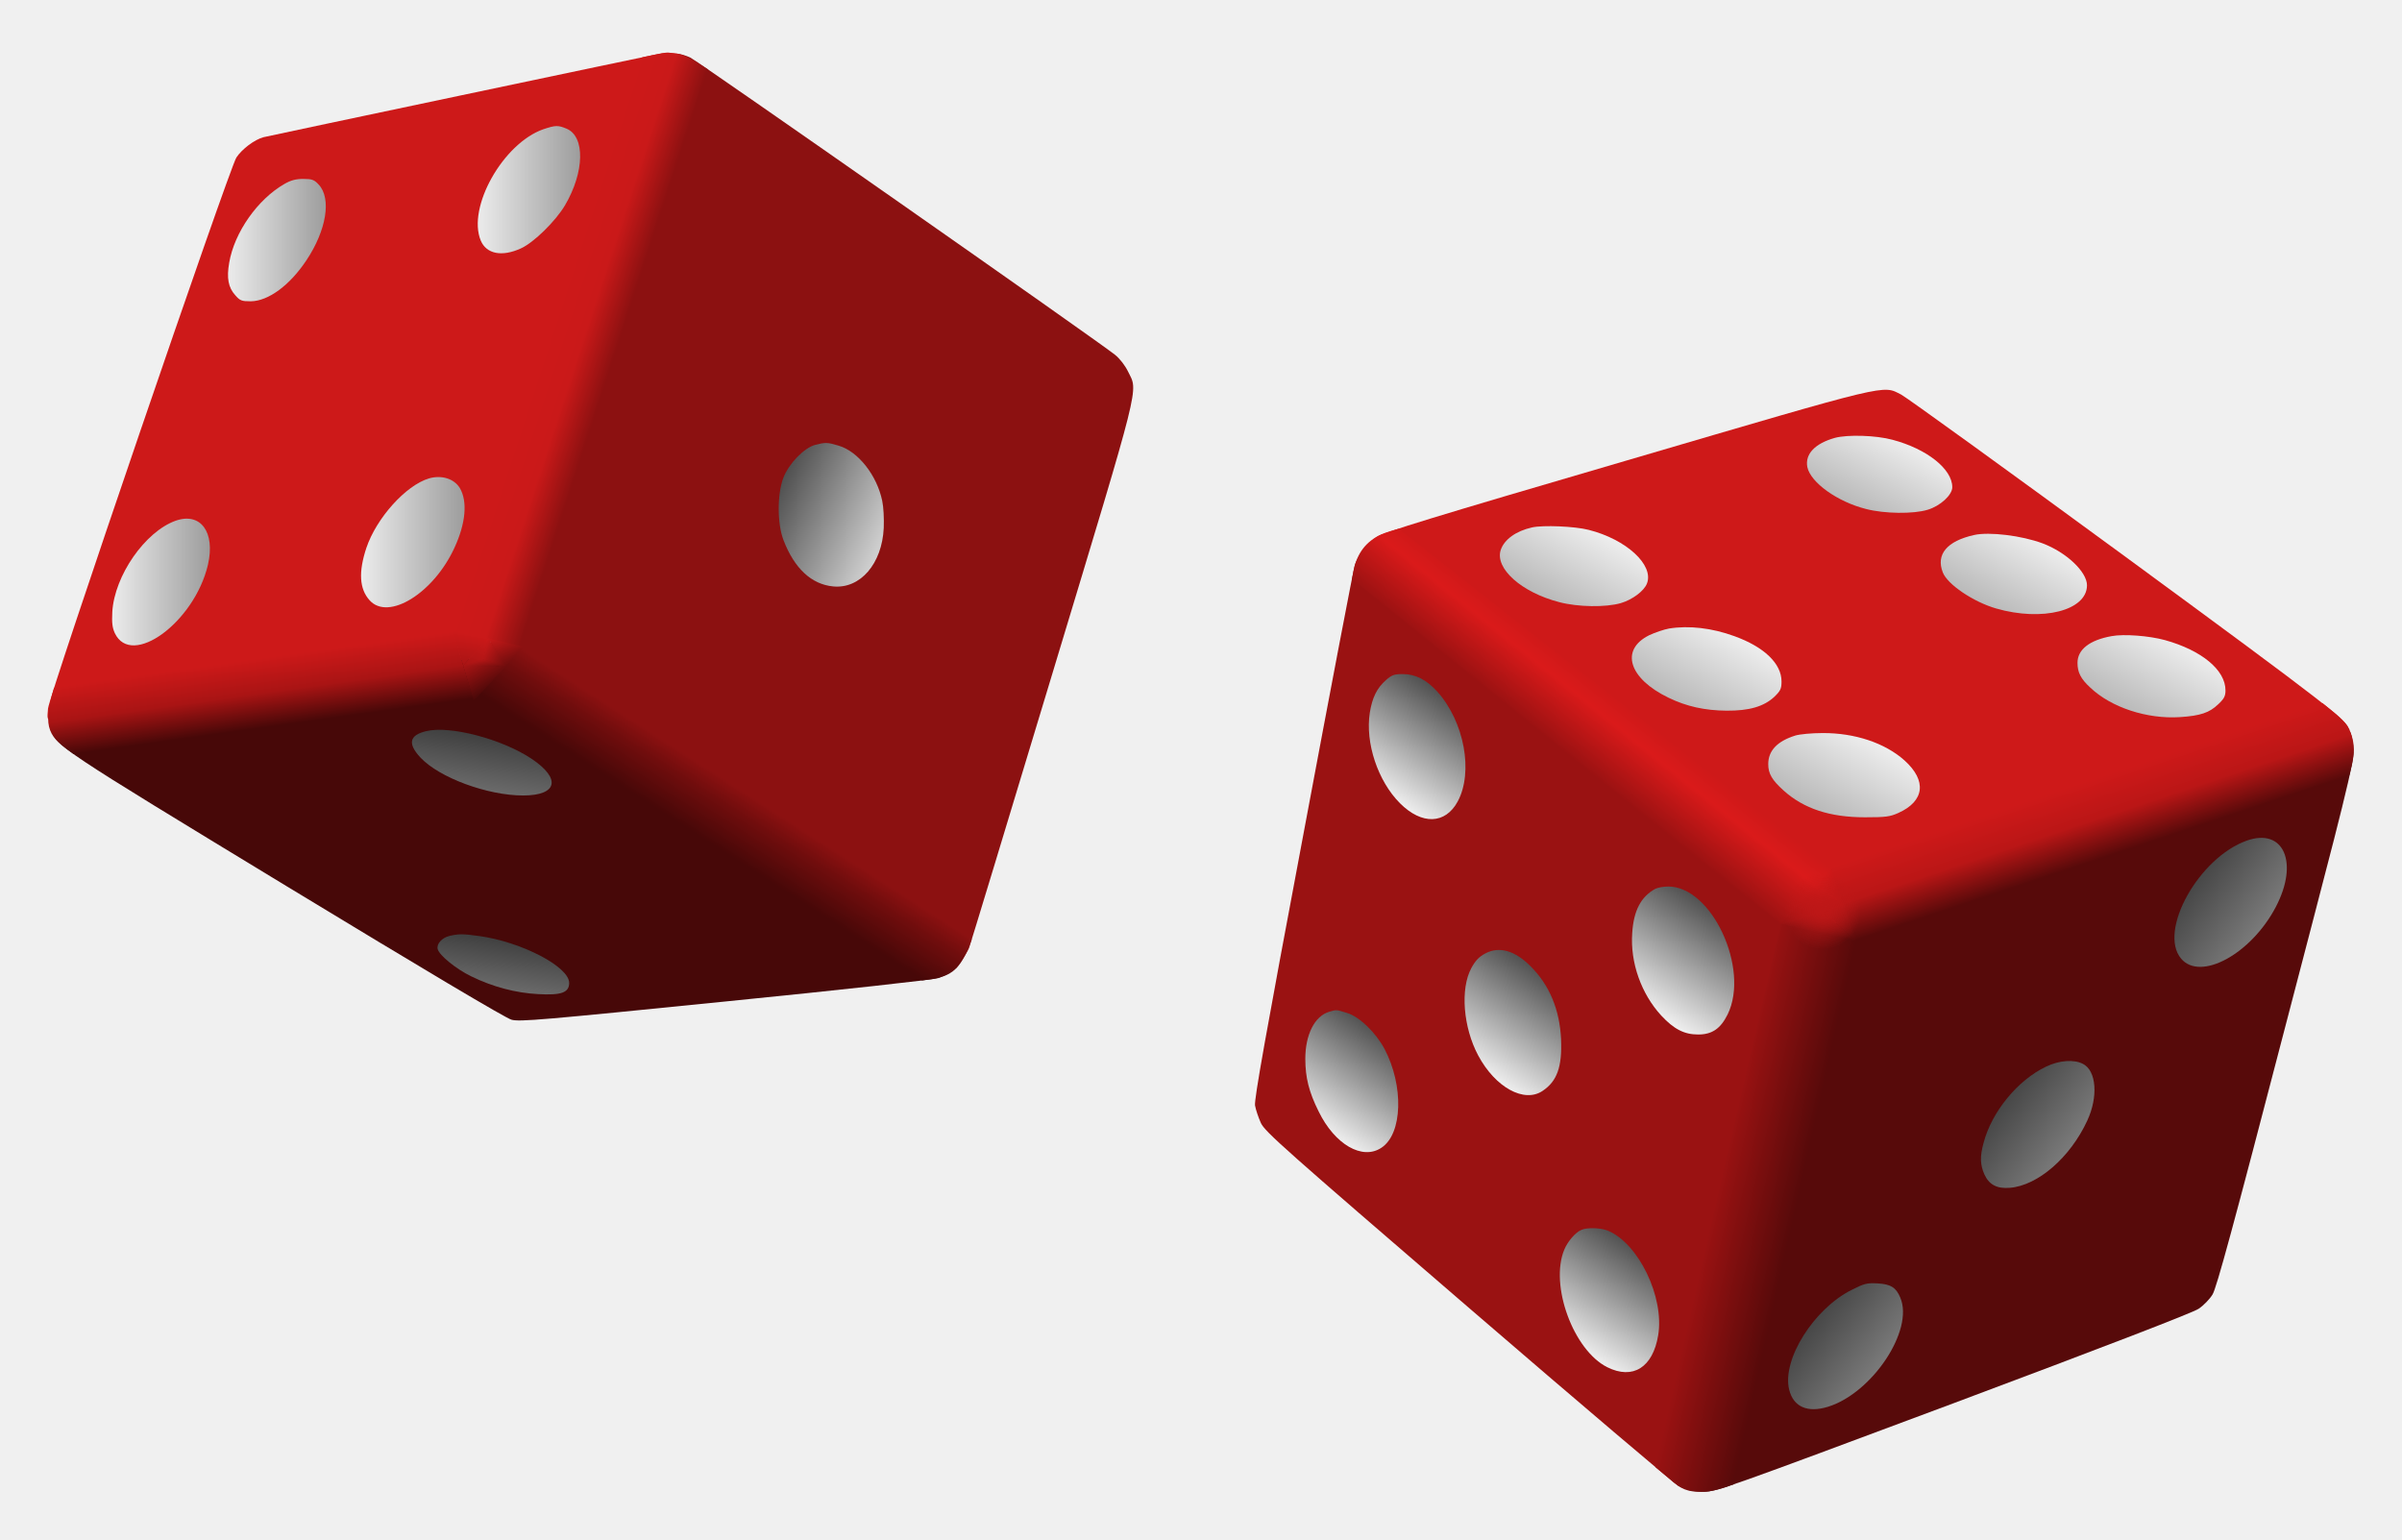
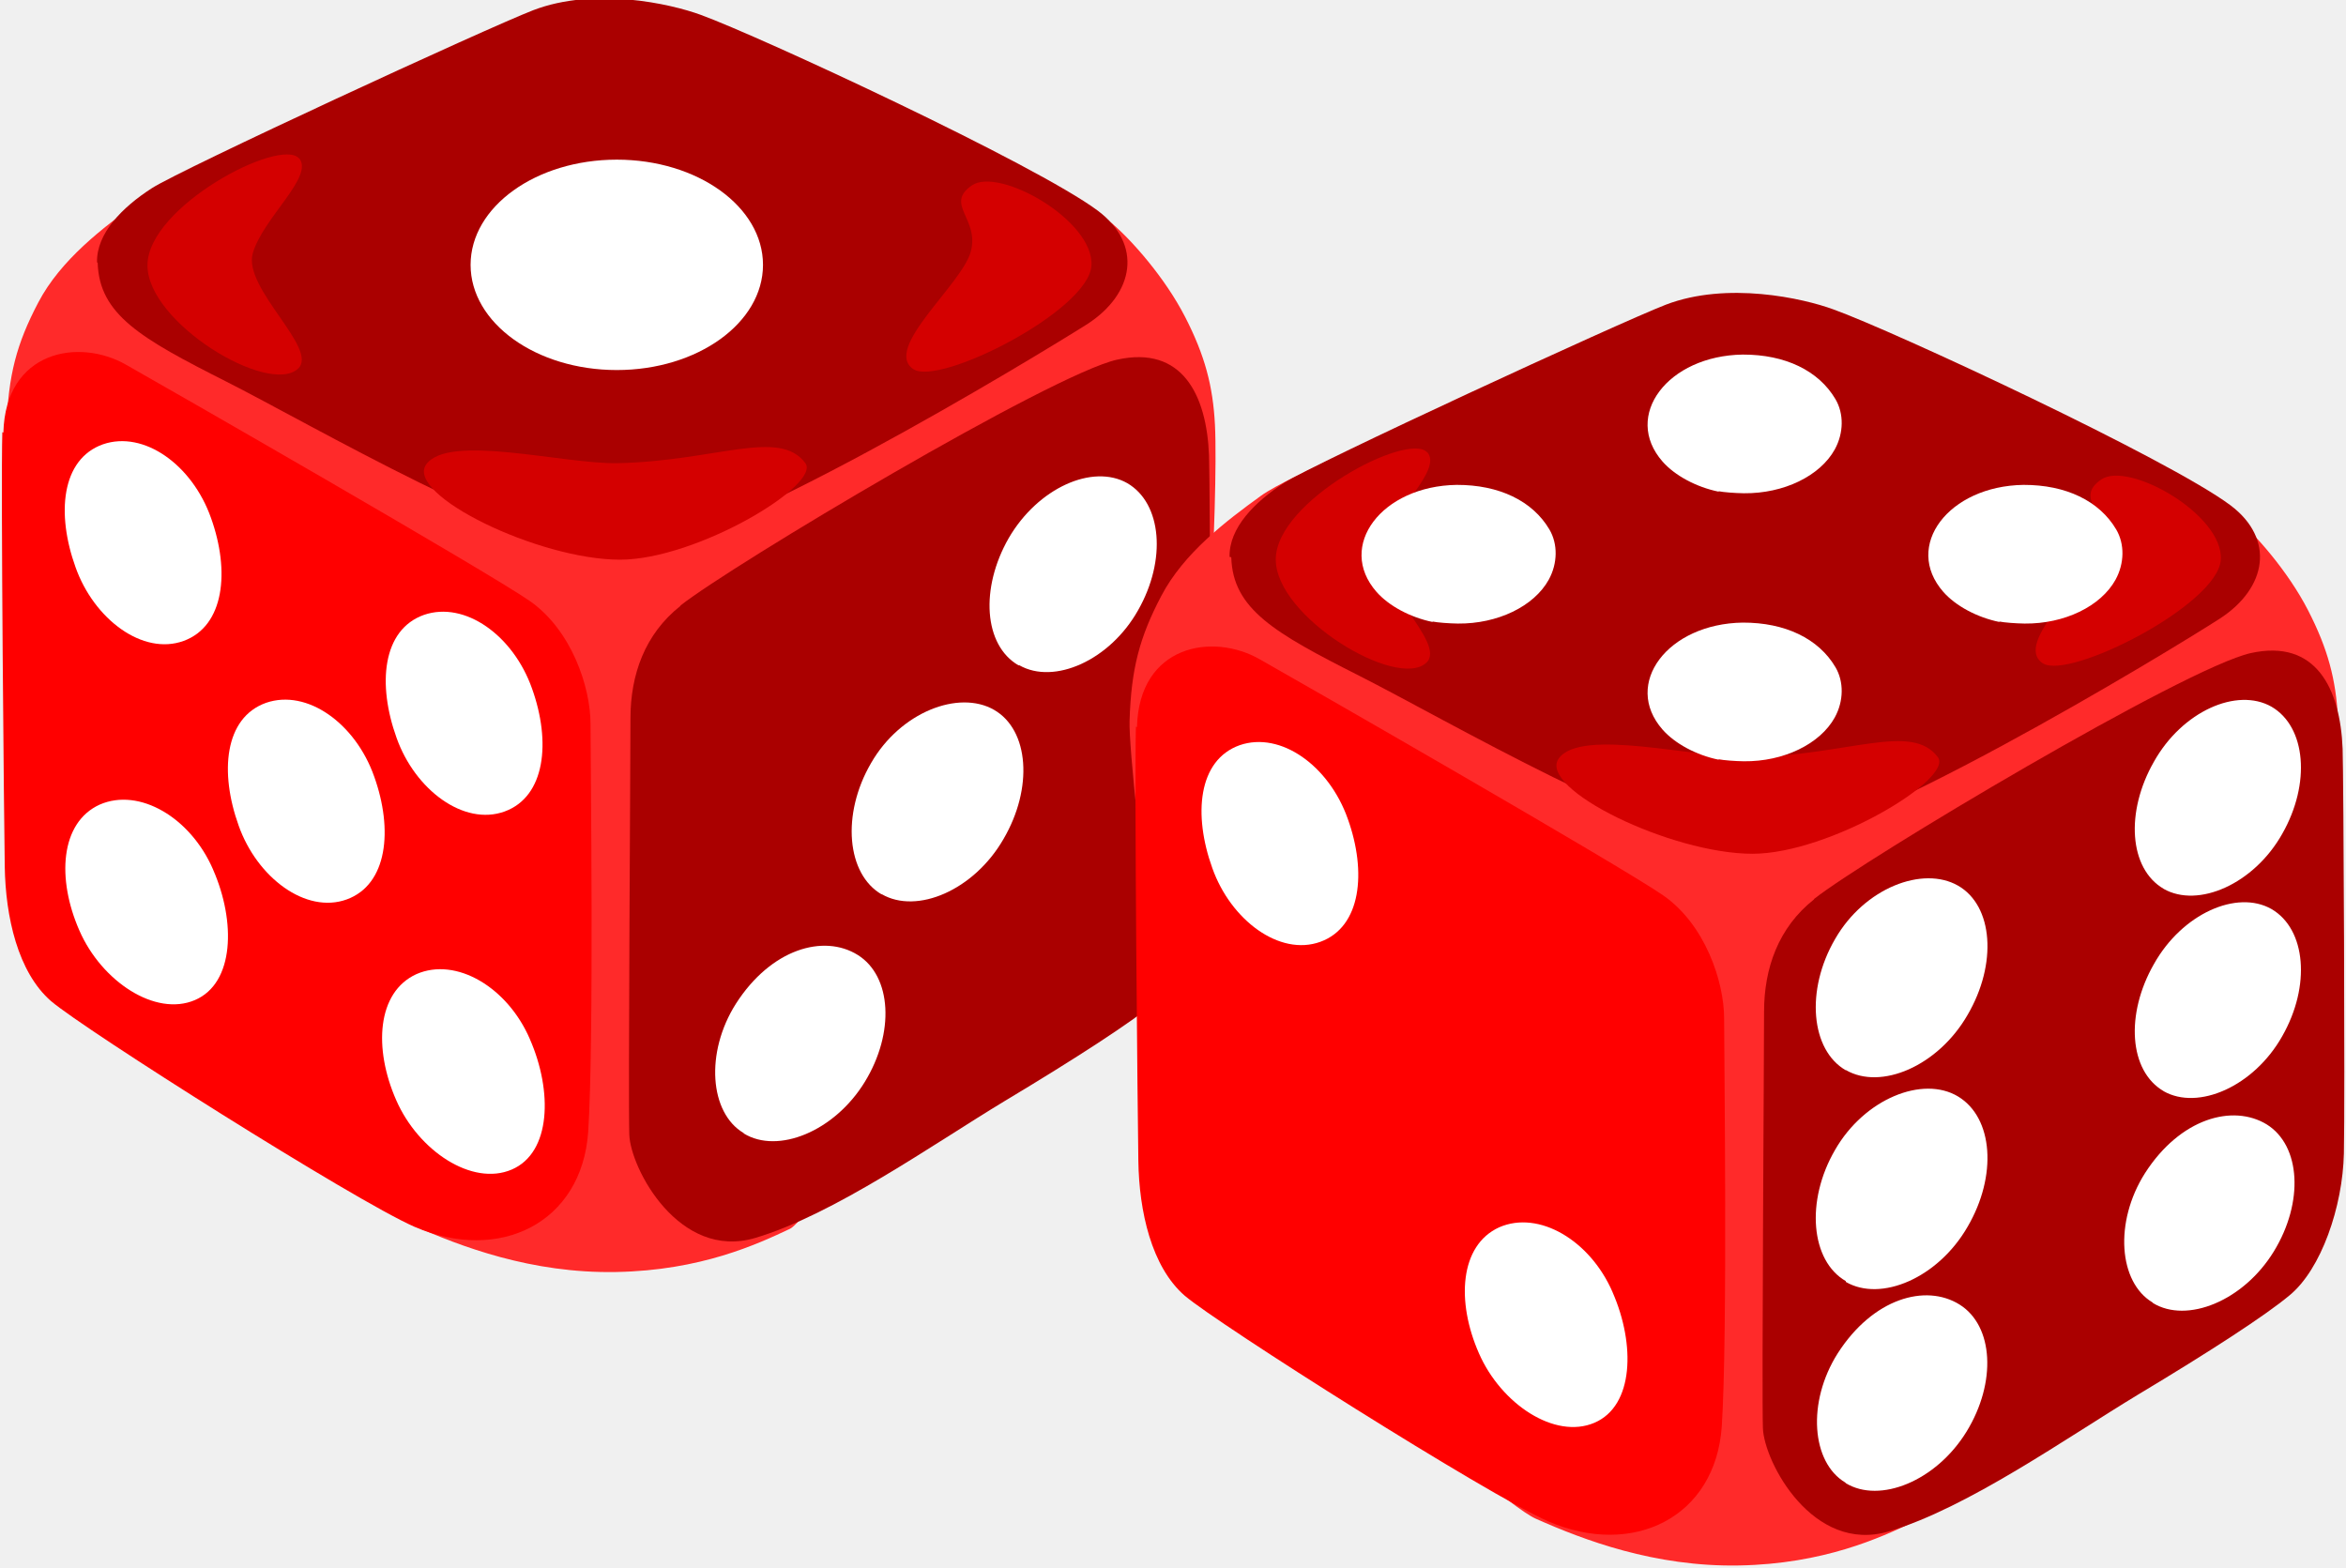
- <svg xmlns="http://www.w3.org/2000/svg" xmlns:xlink="http://www.w3.org/1999/xlink" height="430" version="1.0" width="671">
-   <defs>
-     <linearGradient id="BWgrad">
-       <stop offset="0" stop-color="#000" />
-       <stop offset="1" stop-color="#fff" />
-     </linearGradient>
-     <linearGradient id="grad1" x1="-.47" x2="1.28" xlink:href="#BWgrad" y1="1.17" y2=".05" />
-     <linearGradient id="grad2" x1="1" x2="-.5" xlink:href="#BWgrad" y1="2" y2="-2.5" />
-     <linearGradient id="grad4" x1="3" x2="-.25" xlink:href="#BWgrad" y1=".5" y2=".5" />
-     <linearGradient id="grad21" x1=".445" x2=".554" y1=".442" y2=".555">
-       <stop offset="0" stop-color="#470808" />
-       <stop offset=".65" stop-color="#700d0d" />
-       <stop offset="1" stop-color="#8c1111" />
-     </linearGradient>
-     <linearGradient id="grad24" x1=".67" x2=".45" y1=".29" y2=".75">
-       <stop offset="0" stop-color="#470808" />
-       <stop offset=".5" stop-color="#a91414" />
-       <stop offset="1" stop-color="#cd1919" />
-     </linearGradient>
-     <linearGradient id="grad41" x1=".405" x2=".59" y1=".57" y2=".43">
-       <stop offset="0" stop-color="#cd1919" />
-       <stop offset=".5" stop-color="#ca1919" />
-       <stop offset="1" stop-color="#8c1111" />
-     </linearGradient>
-     <linearGradient id="cgrad44" x1=".3" x2=".44" y1="0" y2=".93">
-       <stop offset="0" stop-color="#a91414" />
-       <stop offset="1" stop-color="#cd1919" />
-     </linearGradient>
-     <linearGradient id="cgrad11" x1=".51" x2="-.06" y1="0" y2=".96">
-       <stop offset="0" stop-color="#700d0d" />
-       <stop offset="1" stop-color="#ca1919" />
-     </linearGradient>
-     <linearGradient id="cgrad22" x1=".25" x2="-.29" y1="0" y2=".8">
-       <stop offset="0" stop-color="#470808" />
-       <stop offset="1" stop-color="#a91414" />
-     </linearGradient>
-     <linearGradient id="cgrad4c" x1="0" x2=".36" y1="0" y2="1.19">
-       <stop offset="0" stop-color="#a91414" />
-       <stop offset="1" stop-color="#ca1919" />
-     </linearGradient>
-     <linearGradient id="cgrad1c" x1="1" x2=".015" y1="0" y2=".73">
-       <stop offset="0" stop-color="#700d0d" />
-       <stop offset="1" stop-color="#ca1919" />
-     </linearGradient>
-     <linearGradient id="cgrad2c" x1="1" x2=".17" y1="0" y2=".58">
-       <stop offset="0" stop-color="#700d0d" />
-       <stop offset="1" stop-color="#b51616" />
-     </linearGradient>
-     <linearGradient id="cgradxx" x1="1" x2=".33" y1="0" y2=".79">
-       <stop offset="0" stop-color="#700d0d" />
-       <stop offset="1" stop-color="#ca1919" />
-     </linearGradient>
-     <linearGradient id="grad3" x1="-.6" x2="2" xlink:href="#BWgrad" y1="1.2" y2="-1" />
-     <linearGradient id="grad5" x1=".7" x2=".1" xlink:href="#BWgrad" y1="1.4" y2=".1" />
-     <linearGradient id="grad6" x1="-1.9" x2="1" xlink:href="#BWgrad" y1="-1.9" y2="1" />
-     <linearGradient id="grad56" x1=".44" x2=".559" y1=".44" y2=".562">
-       <stop offset="0" stop-color="#9a1212" />
-       <stop offset=".7" stop-color="#da1a1a" />
-       <stop offset="1" stop-color="#ce1919" />
-     </linearGradient>
-     <linearGradient id="grad36" x1=".595" x2=".43" y1=".405" y2=".63">
-       <stop offset="0" stop-color="#570a0a" />
-       <stop offset=".5" stop-color="#ba1616" />
-       <stop offset="1" stop-color="#ce1919" />
-     </linearGradient>
-     <linearGradient id="grad35" x1=".63" x2=".34" y1=".41" y2=".591">
-       <stop offset="0" stop-color="#570a0a" />
-       <stop offset="1" stop-color="#9a1212" />
-     </linearGradient>
-     <linearGradient id="cgrad53" x1="1" x2=".88" y1="0" y2="1.04">
-       <stop offset="0" stop-color="#570a0a" />
-       <stop offset="1" stop-color="#bd1717" />
-     </linearGradient>
-     <linearGradient id="cgrad56" x1="0" x2=".47" y1="0" y2="1.15">
-       <stop offset="0" stop-color="#9a1212" />
-       <stop offset="1" stop-color="#da1a1a" />
-     </linearGradient>
-     <linearGradient id="cgrad6c" x1="1" x2=".52" y1=".25" y2="1.25">
-       <stop offset="0" stop-color="#ba1616" />
-       <stop offset="1" stop-color="#da1a1a" />
-     </linearGradient>
-     <linearGradient id="cgrad63" x1="1" x2=".645" y1="0" y2="1.04">
-       <stop offset="0" stop-color="#570a0a" />
-       <stop offset="1" stop-color="#bd1717" />
-     </linearGradient>
-     <linearGradient id="cgrad66" x1="1" x2="-.07" y1="0" y2=".28">
-       <stop offset="0" stop-color="#ba1616" />
-       <stop offset="1" stop-color="#da1a1a" />
-     </linearGradient>
-     <radialGradient id="rcgrad">
-       <stop offset="0" stop-color="#bd1717" stop-opacity="1" />
-       <stop offset="1" stop-color="#bd1717" stop-opacity="0" />
-     </radialGradient>
-   </defs>
-   <g transform="translate(0,430) scale(0.053,-0.053)">
-     <path d="M3547 7823 c-3 -5 -42 -127 -87 -273 -123 -400 -169 -546 -200 -645 -15 -49 -44 -144 -65 -210 -20 -66 -70 -226 -110 -355 -40 -129 -142 -455 -225 -725 -84 -269 -183 -589 -221 -711 -38 -122 -69 -226 -69 -231 0 -10 159 -118 1622 -1097 l848 -566 28 39 c16 22 34 53 40 68 6 15 203 665 438 1443 474 1569 453 1485 400 1594 -16 33 -44 69 -69 89 -95 76 -2200 1549 -2239 1567 -45 20 -84 26 -91 13z" fill="#8c1111" />
-     <path d="M3490 7833 c-67 -13 -2070 -435 -2101 -443 -48 -13 -113 -62 -143 -107 -37 -56 -987 -2834 -993 -2905 -5 -54 -4 -58 15 -58 11 0 157 20 324 45 167 25 676 99 1132 164 455 66 830 122 833 125 6 5 80 242 303 961 83 270 185 596 225 725 40 129 90 289 110 355 21 66 50 161 65 210 120 384 282 910 284 919 1 12 -20 15 -54 9z" fill="#cd1919" />
-     <path d="M2558 4655 c-3 -4 -332 -53 -729 -111 -1065 -153 -1563 -226 -1568 -230 -2 -2 1 -22 8 -44 27 -90 36 -96 1243 -829 720 -437 1155 -696 1184 -703 42 -12 164 -1 1127 96 609 61 1098 115 1121 123 53 18 94 49 81 61 -5 5 -426 287 -935 627 -509 340 -1055 706 -1213 812 -299 201 -309 208 -319 198z" fill="#470808" />
-     <path d="M 2474 4434 L 4860 2945 C 5009 2962 5058 2986 5122 3162 L 2740 4717z" fill="url(#grad21)" />
-     <path d="M 2382 4780 L 2759 4704 L 3732 7747 C 3573 7850 3561 7849 3385 7811z" fill="url(#grad41)" />
-     <path d="M 285 4488 C 217 4267 264 4226 387 4139 L 2498 4418 L 2386 4791z" fill="url(#grad24)" />
-     <path d="M2669 4602l-229 1l132 146z" fill="url(#cgradxx)" />
-     <path d="M2385 4791l56 -187l131 144z" fill="url(#cgrad44)" />
-     <path d="M2759 4704l-91 -101l-96 145z" fill="url(#cgrad11)" />
-     <path d="M2497 4418l171 185l-227 1z" fill="url(#cgrad22)" />
-     <path d="M2441 4604l131 144l-25 -111z" fill="url(#cgrad4c)" />
-     <path d="M2668 4603l-96 145l-26 -111z" fill="url(#cgrad1c)" />
-     <path d="M2668 4603l-227 1l106 34z" fill="url(#cgrad2c)" />
-     <path d="M4296 5768 c-58 -16 -138 -98 -167 -173 -33 -86 -33 -243 1 -330 57 -148 147 -232 261 -243 143 -14 258 119 267 308 2 48 -1 111 -8 143 -28 135 -127 261 -230 291 -60 18 -69 18 -124 4z" fill="url(#grad1)" />
-     <g fill="url(#grad4)">
-       <path d="M2864 7432 c-212 -74 -403 -412 -330 -587 30 -71 112 -87 212 -41 68 31 182 143 232 227 103 175 107 363 8 404 -45 19 -59 18 -122 -3z" />
-       <path d="M1500 7144 c-142 -81 -265 -256 -292 -416 -14 -80 -5 -130 32 -171 25 -29 34 -32 82 -32 93 1 206 85 293 216 106 159 133 326 65 399 -24 26 -35 30 -82 30 -38 0 -65 -7 -98 -26z" />
-       <path d="M2260 5591 c-122 -37 -276 -209 -329 -366 -42 -127 -37 -216 17 -276 99 -110 337 37 447 276 60 129 70 245 29 315 -30 50 -97 71 -164 51z" />
-       <path d="M925 5368 c-161 -58 -321 -289 -333 -479 -3 -59 0 -84 13 -113 88 -186 420 57 491 360 40 173 -39 279 -171 232z" />
+ <svg xmlns="http://www.w3.org/2000/svg" class="iconify iconify--noto" width="1381" height="923" aria-hidden="true" preserveAspectRatio="xMidYMid" role="img" version="1.1" viewBox="0 0 221 148" xml:space="preserve">
+   <path d="m27 12.4s-11.5 4.75-14.2 6.7c-3.29 2.38-7.29 5.41-9.41 9.46-2.03 3.87-2.84 6.83-2.99 11.8s5.15 46.2 5.15 46.2 28.7 27.1 33.2 29.1 11.2 4.56 19.2 4.41 13.3-2.62 16.4-4.08c3.06-1.46 39.4-55.3 39.7-59.6s0.59-12.7 0.41-16.3c-0.19-3.62-0.93-6.51-2.83-10.2s-5.02-7.21-6.91-8.82c-1.9-1.6-25.8-12.3-33-13.9-20.9-4.65-44.8 5.27-44.8 5.27z" fill="#ff2a2a" />
+   <path d="m9 24.8c0.14 4.89 4.08 7.15 12.1 11.2s28.4 16 36.9 16.3 39.8-18.8 44.4-21.7c4.48-2.9 5.23-7.53 1.02-10.7-5.84-4.37-32-16.5-37.5-18.5-2.83-1.04-10-2.66-15.8-0.44-4.52 1.75-33.2 15-36 16.8s-5.25 4.28-5.18 7.01z" fill="#a00" />
+   <g transform="translate(-139,-7.25)" fill="#d40000">
+     <path d="m167 22.2c-1.78-2.01-14.3 4.55-14.3 10.1 0 5.42 11.4 12.3 14.2 9.76 2.05-1.84-5.21-7.58-4.26-10.9 0.94-3.32 5.87-7.3 4.35-9z" />
+     <path d="m179 51.1c-1.97 2.85 10.6 8.98 18.3 8.98 7.23 0 19-7.06 17.5-9.11-2.46-3.32-8.43-0.2-17.7 0-5.12 0.11-16-2.84-18.1 0.13z" />
+     <path d="m225 42.1c2.46 1.61 16.5-5.5 16.8-9.76s-8.72-9.38-11.3-7.58 0.76 3.13-0.09 6.25-8.35 9.16-5.4 11.1z" />
+   </g>
+   <path d="m0 40.8c-0.15 5.17 0.16 36.7 0.23 41 0.07 4.72 1.23 9.97 4.37 12.7 3.14 2.69 28.6 18.8 34.3 21.3 8.01 3.46 15.8-0.34 16.4-8.96 0.56-8.63 0.22-35 0.22-38.5s-1.8-8.86-5.72-11.6-34.9-20.5-38.1-22.3c-4.48-2.57-11.4-1.34-11.6 6.39z" fill="#f00" />
+   <path d="m64 57.2c-3.36 2.66-4.71 6.5-4.71 10.6s-0.22 36.1-0.11 39.3 4.71 11.9 11.9 9.75c7.41-2.2 16.8-8.85 23.5-12.9 6.72-4.03 12-7.45 14.3-9.37 3-2.45 5.03-8.38 5.14-13.4 0.11-4.93-0.03-35.8-0.12-38.2-0.22-5.68-2.52-10.4-8.68-9.03s-36.4 19.4-41.2 23.2z" fill="#a00" />
+   <g fill="#fff">
+     <ellipse cx="58" cy="25" rx="13.8" ry="9.93" />
+     <path d="m96 62.8c3.27 1.86 8.53-0.45 11.2-5.19 2.71-4.75 2.25-10.1-1.01-12-3.27-1.86-8.44 0.44-11.2 5.19-2.71 4.74-2.35 10.1 0.92 12z" />
+     <path d="m83 84.4c3.32 1.94 8.72-0.37 11.5-5.2 2.82-4.82 2.42-10.3-0.9-12.2s-8.83 0.21-11.6 5.03c-2.82 4.84-2.3 10.5 1.01 12.4z" />
+     <path d="m70 107c3.21 1.96 8.54-0.2 11.4-4.86s2.55-10-0.66-12-8.18-0.58-11.5 4.61c-2.92 4.61-2.48 10.3 0.73 12.2z" />
+   </g>
+   <path d="m133 40.1s-11.5 4.75-14.2 6.7c-3.29 2.38-7.29 5.41-9.41 9.46-2.03 3.87-2.84 6.83-2.99 11.8s5.15 46.2 5.15 46.2 28.7 27.1 33.2 29.1 11.2 4.56 19.2 4.41 13.3-2.62 16.4-4.08c3.06-1.46 39.4-55.3 39.7-59.6s0.59-12.7 0.41-16.3c-0.19-3.62-0.93-6.51-2.83-10.2s-5.02-7.21-6.91-8.82c-1.9-1.6-25.7-12.3-33-13.9-20.9-4.65-44.8 5.27-44.8 5.27z" fill="#ff2a2a" />
+   <path d="m116 52.6c0.14 4.89 4.08 7.15 12.1 11.2s28.4 16 36.9 16.3 39.8-18.8 44.3-21.7c4.48-2.9 5.23-7.53 1.02-10.7-5.84-4.37-31.9-16.5-37.5-18.5-2.83-1.04-10-2.66-15.8-0.44-4.52 1.75-33.2 15-36 16.8s-5.25 4.28-5.18 7.01z" fill="#a00" />
+   <g transform="translate(104,6.71)" fill="#d40000">
+     <path d="m30.5 36c-1.78-2.01-14.3 4.55-14.3 10.1 0 5.42 11.4 12.3 14.2 9.76 2.05-1.84-5.21-7.58-4.26-10.9 0.94-3.32 5.87-7.3 4.35-9z" />
+     <path d="m42.9 64.9c-1.97 2.85 10.6 8.98 18.3 8.98 7.23 0 19-7.06 17.5-9.11-2.46-3.32-8.43-0.2-17.7 0-5.12 0.11-16-2.84-18.1 0.13z" />
+     <path d="m88.6 55.9c2.46 1.61 16.5-5.5 16.8-9.76s-8.72-9.38-11.3-7.58 0.76 3.13-0.09 6.25-8.35 9.16-5.4 11.1z" />
+   </g>
+   <path d="m107 68.6c-0.15 5.17 0.16 36.7 0.23 41 0.07 4.72 1.23 9.97 4.37 12.7 3.14 2.69 28.6 18.8 34.3 21.3 8.01 3.46 15.8-0.34 16.4-8.96 0.56-8.63 0.22-35 0.22-38.5s-1.8-8.86-5.72-11.6-34.9-20.5-38.1-22.3c-4.48-2.57-11.4-1.34-11.6 6.39z" fill="#f00" />
+   <path d="m171 84.9c-3.36 2.66-4.71 6.5-4.71 10.6s-0.22 36.1-0.11 39.3 4.71 11.9 11.9 9.75c7.41-2.2 16.8-8.85 23.5-12.9 6.72-4.03 12-7.45 14.3-9.37 3-2.45 5.03-8.38 5.14-13.4 0.11-4.93-0.03-35.8-0.12-38.2-0.22-5.68-2.52-10.4-8.68-9.03s-36.4 19.4-41.2 23.2z" fill="#a00" />
+   <g fill="#fff">
+     <path d="m19.7 48.9c1.8 5.02 1.26 10.2-2.59 11.6s-8.46-2.05-10.2-6.96c-1.81-5.02-1.36-10.2 2.59-11.6 3.87-1.33 8.43 1.94 10.2 6.96z" />
+     <path d="m49.8 98.1c2.14 4.88 2.02 10.7-1.72 12.3s-8.81-1.77-10.9-6.55c-2.15-4.88-1.83-10.2 1.91-11.9 3.75-1.64 8.59 1.24 10.7 6.12z" />
+     <path d="m50 65c1.8 5.02 1.26 10.2-2.59 11.6s-8.46-2.05-10.2-6.96c-1.81-5.02-1.36-10.2 2.59-11.6 3.87-1.33 8.43 1.94 10.2 6.96z" />
+     <path d="m35.1 73.3c1.8 5.02 1.26 10.2-2.59 11.6s-8.46-2.05-10.2-6.96c-1.81-5.02-1.36-10.2 2.59-11.6 3.87-1.33 8.43 1.94 10.2 6.96z" />
+     <path d="m19.9 82.1c2.14 4.88 2.02 10.7-1.72 12.3s-8.81-1.77-10.9-6.55c-2.15-4.88-1.83-10.2 1.91-11.9 3.75-1.64 8.59 1.24 10.7 6.12z" />
+     <path d="m204 83.9c3.27 1.86 8.53-0.45 11.2-5.19 2.71-4.75 2.25-10.1-1.01-12-3.27-1.86-8.44 0.44-11.1 5.19-2.71 4.74-2.35 10.1 0.92 12z" />
+     <path d="m204 103c3.27 1.86 8.53-0.45 11.2-5.19 2.71-4.75 2.25-10.1-1.01-12-3.27-1.86-8.44 0.44-11.1 5.19-2.71 4.74-2.35 10.1 0.92 12z" />
+     <path d="m174 121c3.32 1.94 8.72-0.37 11.5-5.2 2.82-4.82 2.42-10.3-0.9-12.3s-8.83 0.21-11.6 5.03c-2.82 4.84-2.3 10.5 1.01 12.4z" />
+     <path d="m174 101c3.32 1.94 8.72-0.37 11.5-5.2 2.82-4.82 2.42-10.3-0.9-12.2s-8.83 0.21-11.6 5.03c-2.82 4.84-2.3 10.5 1.01 12.4z" />
+     <path d="m174 140c3.21 1.96 8.54-0.2 11.4-4.86s2.55-10-0.66-12-8.18-0.58-11.5 4.61c-2.92 4.61-2.48 10.3 0.73 12.2z" />
+     <path d="m203 123c3.21 1.96 8.54-0.2 11.4-4.86s2.55-10-0.66-12c-3.21-1.96-8.18-0.58-11.5 4.61-2.92 4.61-2.48 10.3 0.73 12.2z" />
+     <g transform="translate(104,6.71)">
+       <path d="m58 39.7c-2.11-0.433-4.13-1.52-5.29-2.84-3.8-4.33 0.498-10 7.57-10.1 4-0.011 7.16 1.51 8.75 4.21 0.807 1.37 0.782 3.2-0.063 4.74-1.39 2.52-4.84 4.18-8.58 4.14-0.853-0.011-1.92-0.096-2.38-0.189z" />
+       <path d="m58 65c-2.11-0.433-4.13-1.52-5.29-2.84-3.8-4.33 0.498-10 7.57-10.1 4-0.011 7.16 1.51 8.75 4.21 0.807 1.37 0.782 3.2-0.063 4.74-1.39 2.52-4.84 4.18-8.58 4.14-0.853-0.011-1.92-0.096-2.38-0.189z" />
+       <path d="m31 52c-2.11-0.433-4.13-1.52-5.29-2.84-3.8-4.33 0.498-10 7.57-10.1 4-0.011 7.16 1.51 8.75 4.21 0.807 1.37 0.782 3.2-0.063 4.74-1.39 2.52-4.84 4.18-8.58 4.14-0.853-0.011-1.92-0.096-2.38-0.189z" />
+       <path d="m84.5 52c-2.11-0.433-4.13-1.52-5.29-2.84-3.8-4.33 0.498-10 7.57-10.1 4-0.011 7.16 1.51 8.75 4.21 0.807 1.37 0.782 3.2-0.063 4.74-1.39 2.52-4.84 4.18-8.58 4.14-0.853-0.011-1.92-0.096-2.38-0.189z" />
    </g>
-     <g fill="url(#grad2)">
-       <path d="M2246 4259 c-89 -21 -98 -66 -30 -139 99 -106 353 -200 541 -200 182 0 202 89 44 194 -156 104 -431 176 -555 145z" />
-       <path d="M2370 3180 c-41 -10 -70 -42 -63 -70 9 -33 96 -104 176 -143 114 -56 236 -88 353 -94 123 -7 164 8 164 59 0 85 -250 216 -474 247 -87 12 -106 12 -156 1z" />
-     </g>
-     <path d="M 11500 3970 C 11019 3811 10391 3605 10104 3511 L 9584 3340 L 9567 3268 C 9558 3228 9451 2756 9330 2220 C 9209 1684 9060 1025 8999 756 C 8908 357 8890 266 8901 259 C 8909 254 8945 250 8982 250 C 9047 250 9102 270 10296 716 C 11092 1014 11559 1194 11588 1214 C 11614 1231 11647 1265 11662 1290 C 11683 1325 11769 1640 12050 2720 C 12248 3482 12404 4059 12405 4145 C 12405 4190 12393 4260 12382 4259 C 12378 4259 11981 4128 11500 3970z" fill="#570a0a" />
-     <path d="M7176 5203 c-14 -21 -30 -51 -35 -68 -6 -16 -128 -655 -271 -1419 -198 -1052 -260 -1399 -255 -1430 4 -23 18 -64 31 -93 23 -47 119 -132 1094 -972 587 -506 1086 -929 1107 -941 21 -11 39 -17 40 -13 3 11 193 846 443 1953 116 514 220 972 231 1018 10 46 19 88 19 92 0 5 -528 431 -1172 946 -645 516 -1181 944 -1190 952 -15 12 -19 10 -42 -25z" fill="#9a1212" />
-     <path d="M8571 5685 c-1019 -298 -1282 -379 -1315 -402 -22 -16 -41 -34 -41 -41 0 -6 532 -437 1182 -957 l1183 -946 1082 355 c596 195 1224 401 1397 458 173 57 316 108 318 114 12 37 -88 115 -1178 915 -618 453 -1148 836 -1178 852 -101 51 -42 65 -1450 -348z" fill="#ce1919" />
-     <path d="M 7372 5326 C 7347 5319 7305 5307 7282 5297 C 7198 5259 7153 5195 7135 5108 L 7126 5060 L 8266 4138 C 8895 3630 9430 3205 9455 3192 L 9511 3163 9601 3147 9652 3155 C 9751 3172 9810 3300 9766 3404 C 9752 3438 9682 3513 9609 3572z" fill="url(#grad56)" />
-     <path d="M 9387 3243 L 9061 1840 L 8725 380 L 8799 318 C 8864 260 8895 250 8967 249 C 9016 248 9081 267 9141 290 L 9805 3248z" fill="url(#grad35)" />
-     <path d="M 10923 3967 C 10202 3724 9656 3539 9652 3536 L 9689 3331 L 9780 3151 L 11084 3588 L 12383 4027 L 12396 4079 C 12415 4166 12407 4210 12382 4271 C 12359 4316 12303 4357 12241 4407z" fill="url(#grad36)" />
-     <path d="M9387 3243l396 -91l-176 159z" fill="url(#cgrad53)" />
-     <path d="M9387 3243l185 206l36 -139z" fill="url(#cgrad56)" />
-     <path d="M9718 3344l-146 104l35 -138z" fill="url(#cgrad6c)" />
-     <path d="M9718 3345l65 -193l-176 158z" fill="url(#cgrad63)" />
-     <path d="M9652 3536l-80 -88l146 -104z" fill="url(#cgrad66)" />
-     <circle cx="9607" cy="3310" fill="url(#rcgrad)" r="201" />
-     <g fill="url(#grad6)">
-       <path d="M9671 5805 c-106 -30 -158 -86 -145 -154 17 -81 158 -183 310 -221 97 -25 248 -27 324 -4 67 20 130 78 130 119 0 96 -134 202 -315 250 -88 24 -238 28 -304 10z" />
-       <path d="M8075 5333 c-85 -19 -147 -64 -165 -119 -32 -97 110 -224 309 -275 98 -26 245 -28 324 -5 61 18 123 64 138 104 37 97 -109 232 -307 282 -73 19 -241 26 -299 13z" />
-       <path d="M10405 5293 c-143 -32 -202 -102 -165 -197 24 -63 160 -155 280 -190 245 -71 480 -11 480 122 0 71 -109 174 -234 221 -110 41 -281 62 -361 44z" />
-       <path d="M8797 4800 c-27 -5 -74 -21 -104 -35 -156 -77 -108 -229 102 -330 95 -46 191 -67 305 -68 120 -1 197 22 252 73 33 32 38 43 38 81 0 94 -91 182 -249 239 -118 43 -239 57 -344 40z" />
-       <path d="M11130 4760 c-117 -21 -180 -71 -180 -141 0 -50 17 -84 67 -130 110 -105 299 -167 472 -156 109 7 156 23 203 68 31 29 38 43 38 73 0 107 -125 211 -319 265 -84 23 -217 33 -281 21z" />
-       <path d="M9463 4236 c-96 -30 -143 -80 -143 -151 0 -50 20 -84 81 -139 107 -96 244 -141 429 -141 109 0 132 3 176 23 138 62 151 170 32 277 -103 92 -262 145 -432 144 -56 0 -120 -6 -143 -13z" />
-     </g>
-     <g fill="url(#grad3)">
-       <path d="M11842 3682 c-253 -90 -468 -476 -346 -622 102 -121 369 24 499 272 123 234 42 419 -153 350z" />
-       <path d="M10785 2491 c-150 -71 -287 -238 -330 -402 -20 -72 -18 -116 4 -166 25 -55 67 -77 135 -71 147 12 317 159 407 353 59 126 49 264 -22 300 -47 25 -126 19 -194 -14z" />
-       <path d="M9760 1314 c-199 -99 -368 -367 -330 -525 22 -92 97 -125 206 -91 233 73 453 404 380 575 -22 53 -50 71 -119 75 -56 3 -70 0 -137 -34z" />
-     </g>
-     <g fill="url(#grad5)">
-       <path d="M7830 3088 c-34 -18 -52 -36 -75 -78 -59 -109 -43 -312 36 -460 90 -169 243 -253 340 -187 76 51 103 126 97 272 -7 155 -61 286 -161 385 -81 82 -164 106 -237 68z" />
-       <path d="M7006 2780 c-77 -23 -126 -121 -126 -248 0 -98 19 -175 70 -277 85 -175 231 -259 331 -192 112 73 119 327 16 522 -47 87 -133 170 -198 189 -59 18 -53 17 -93 6z" />
-       <path d="M8335 1630 c-30 -12 -72 -60 -90 -104 -78 -187 48 -531 227 -620 135 -67 240 -1 268 169 33 201 -103 483 -265 551 -37 15 -108 18 -140 4z" />
-       <path d="M8725 3428 c-76 -41 -115 -116 -122 -234 -11 -155 48 -320 153 -434 67 -72 121 -100 195 -100 73 0 118 31 155 106 118 241 -84 675 -313 674 -26 0 -57 -6 -68 -12z" />
-       <path d="M7305 4528 c-47 -41 -72 -91 -85 -171 -25 -159 42 -361 159 -478 115 -115 239 -111 304 9 84 155 35 421 -107 579 -58 64 -115 93 -184 93 -43 0 -57 -5 -87 -32z" />
-     </g>
+     <path d="m127 77.3c1.8 5.02 1.26 10.2-2.59 11.6s-8.46-2.05-10.2-6.96c-1.81-5.02-1.36-10.2 2.59-11.6 3.87-1.33 8.43 1.94 10.2 6.96z" />
+     <path d="m152 122c2.14 4.88 2.02 10.7-1.72 12.3s-8.81-1.77-10.9-6.55c-2.15-4.88-1.83-10.2 1.91-11.9 3.75-1.64 8.59 1.24 10.7 6.12z" />
  </g>
</svg>
